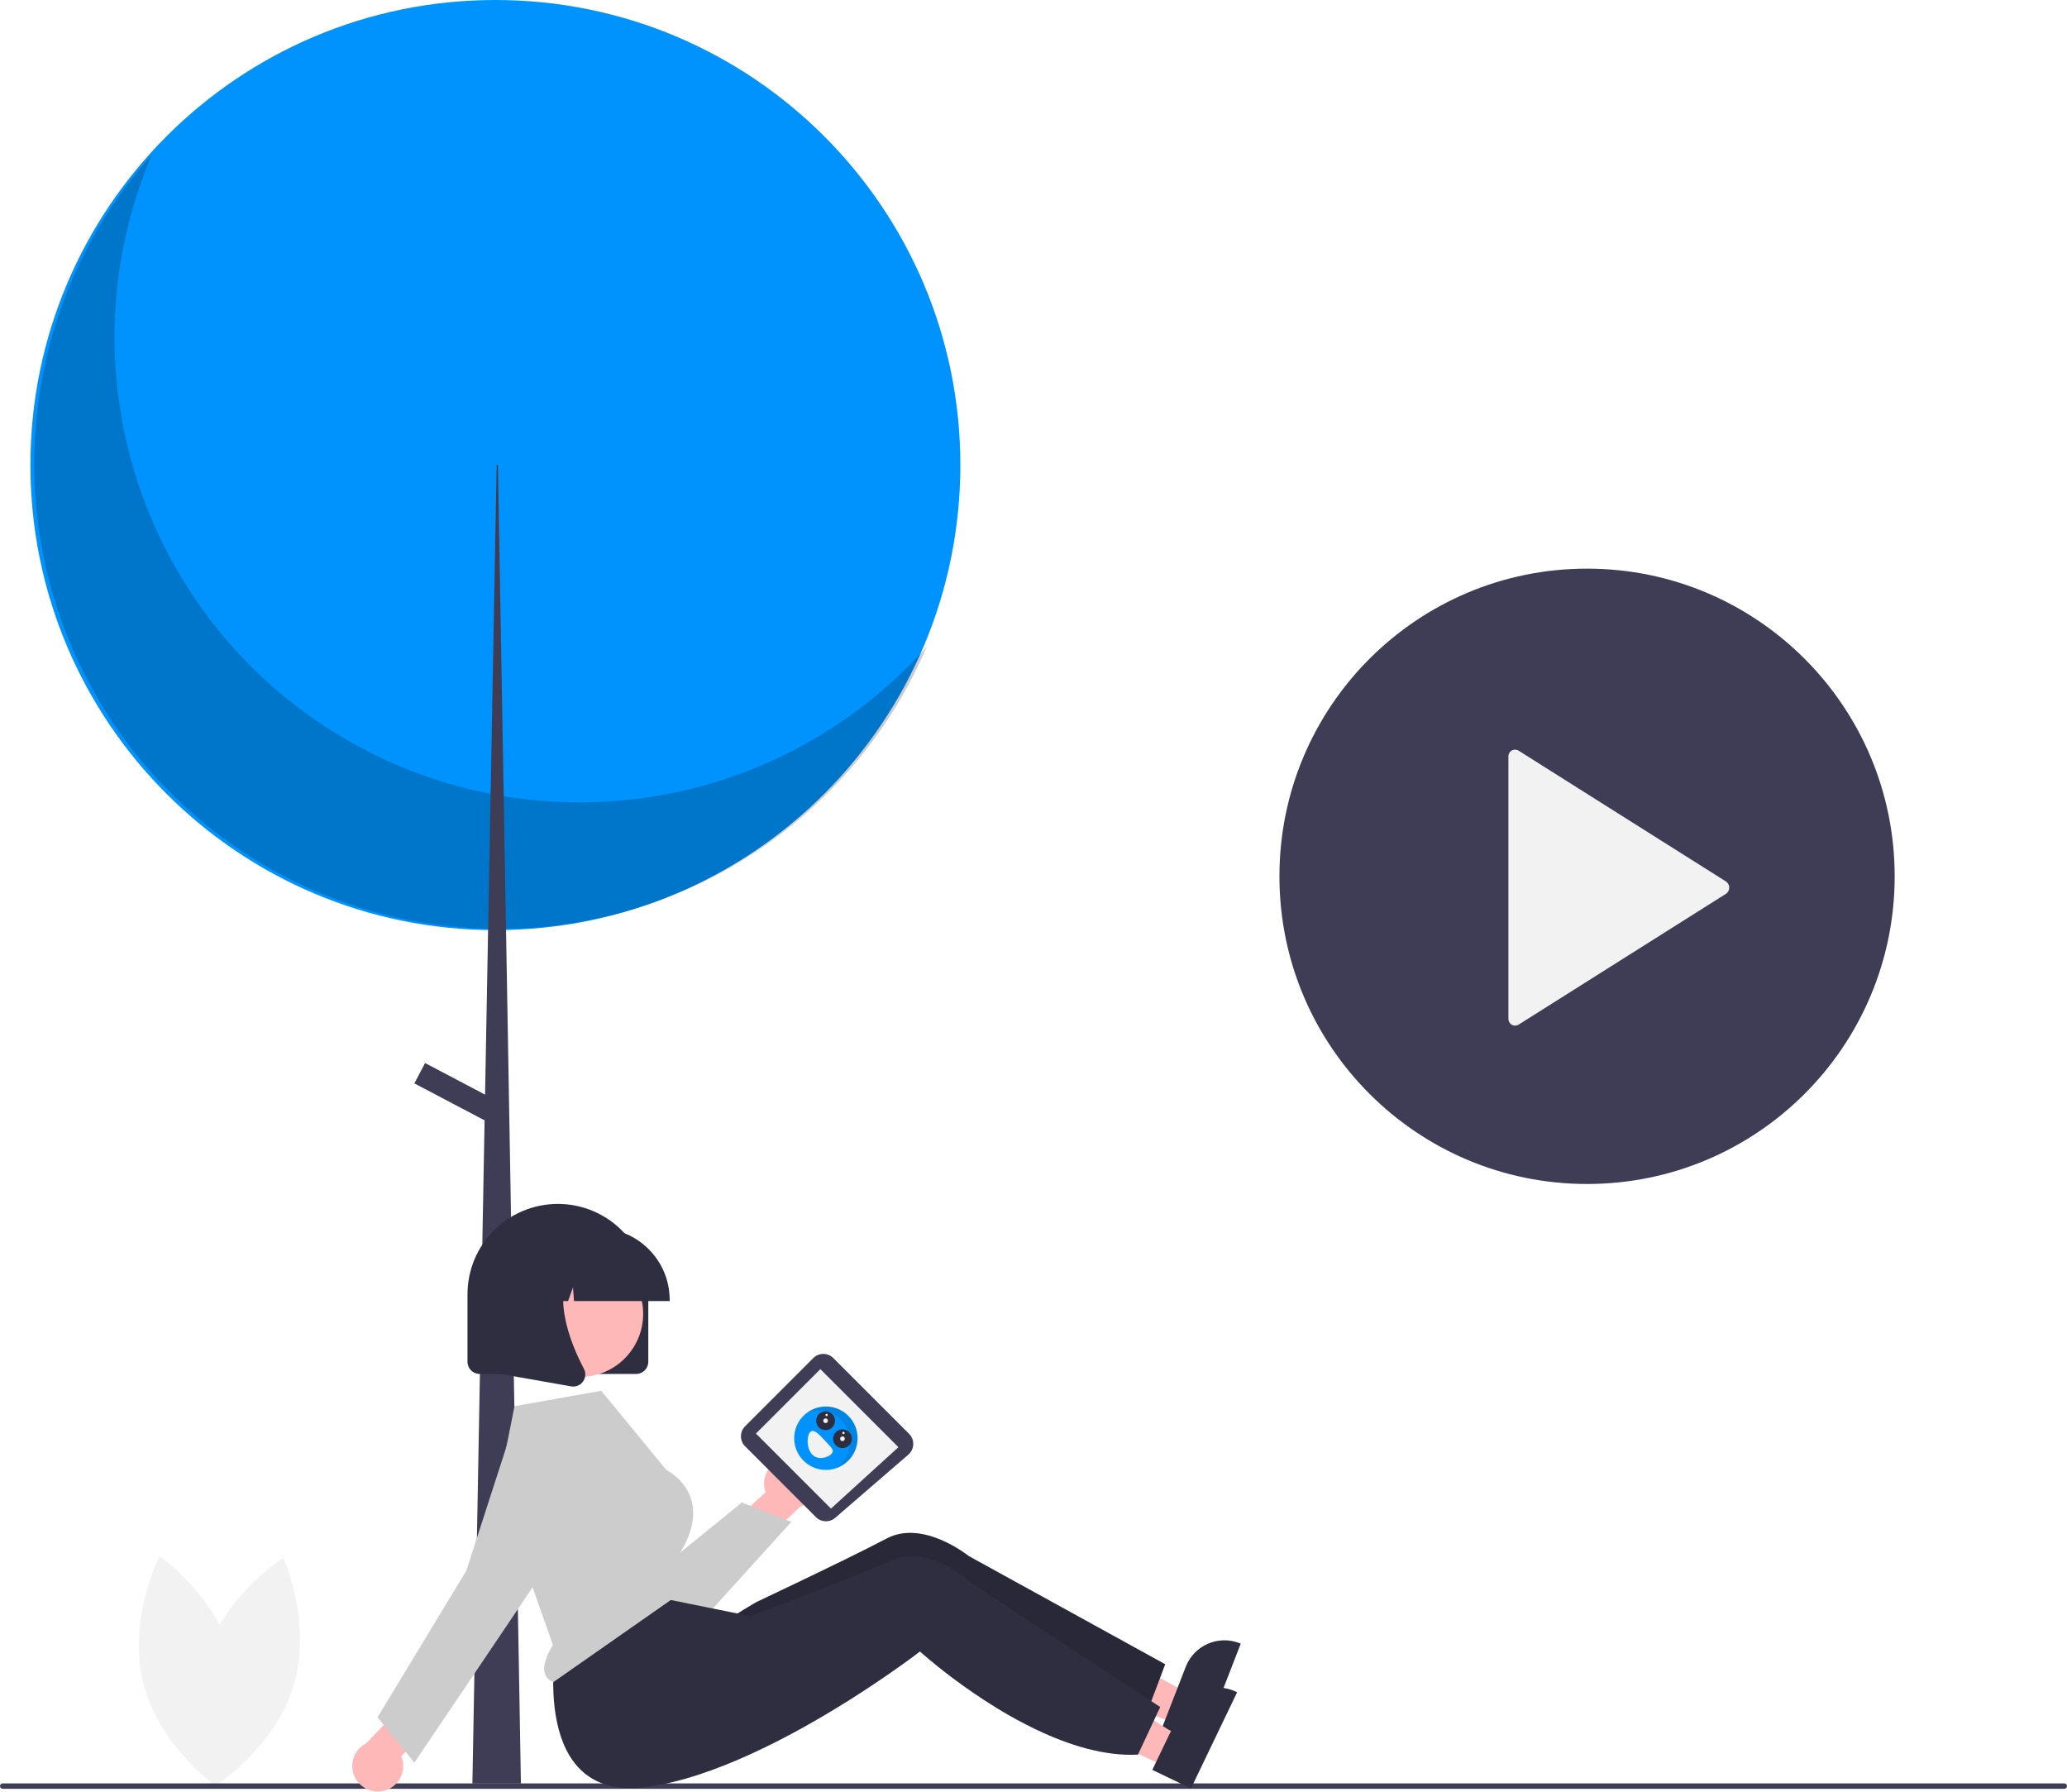
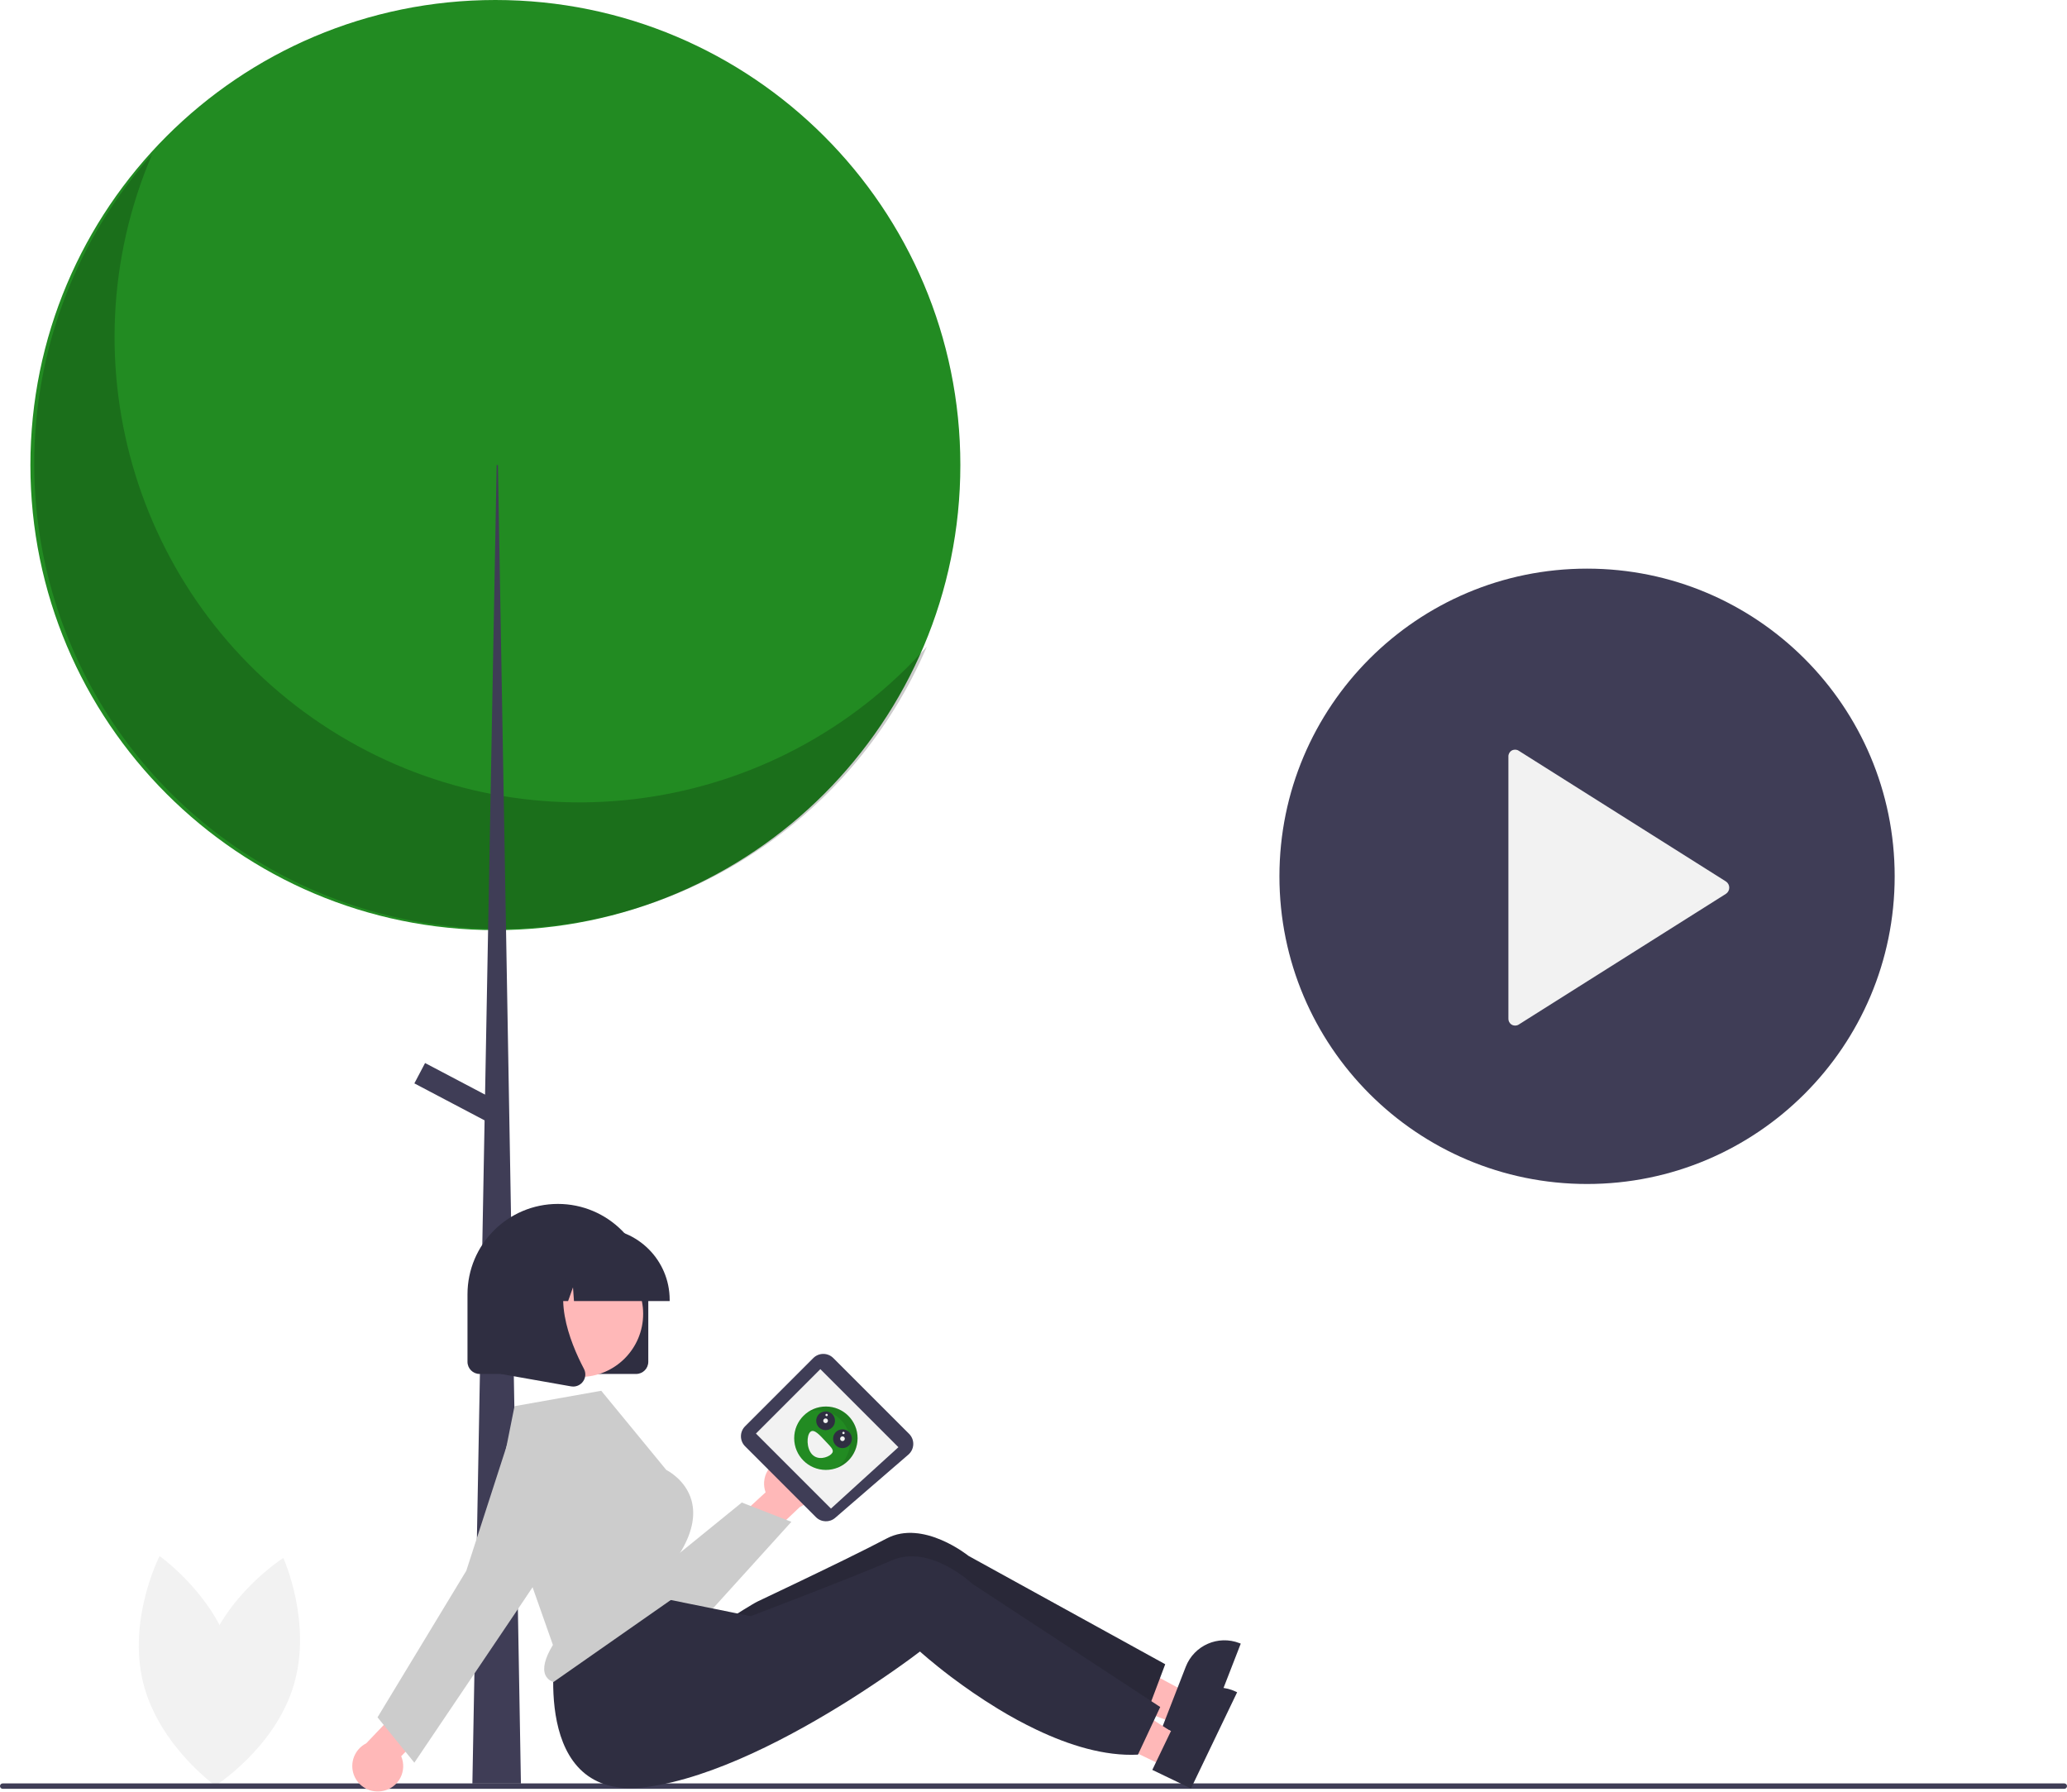
<svg xmlns="http://www.w3.org/2000/svg" data-name="Layer 1" width="766" height="663.78" viewBox="0 0 766 663.78">
  <path d="M292.871,732.648c-6.979,23.313,3.852,47.148,3.852,47.148s22.147-13.963,29.126-37.276-3.852-47.148-3.852-47.148S299.85,709.335,292.871,732.648Z" transform="translate(-217 -118.11)" fill="#f2f2f2" />
  <path d="M303.467,733.279c5.874,23.616-6.068,46.915-6.068,46.915s-21.465-14.99-27.339-38.606,6.068-46.915,6.068-46.915S297.594,709.663,303.467,733.279Z" transform="translate(-217 -118.11)" fill="#f2f2f2" />
  <polygon points="435.535 638.619 439.977 627.192 398.017 604.619 391.461 621.484 435.535 638.619" fill="#ffb8b8" />
  <path d="M676.337,726.92a15.379,15.379,0,0,0-19.915,8.766l-2.997,7.703-4.62,11.89-1.129,2.915,14.806,5.76,14.321-36.849Z" transform="translate(-217 -118.11)" fill="#2f2e41" />
  <path d="M648.806,734.738l-1.932,5.124-4.822,12.788-.116.32c-12.285,1.578-25.752-1.516-38.209-6.323a155.312,155.312,0,0,1-14.624-6.526c-7.044-3.559-13.352-7.316-18.383-10.529-7.576-4.862-12.26-8.513-12.26-8.513s-1.238,1.118-3.477,3.036c-3.002,2.568-7.798,6.578-13.873,11.299q-3.476,2.72-7.465,5.69c-19.601,14.539-44.756-24.256-44.756-24.256s7.075-4.504,8.923-5.379c5.951-2.816,19.932-9.459,31.994-15.363,6.214-3.046,11.912-5.903,15.737-7.932,13.546-7.212,30.384,6.435,30.384,6.435Z" transform="translate(-217 -118.11)" fill="#2f2e41" />
  <path d="M648.806,734.738l-1.932,5.124-4.822,12.788-.116.32c-12.285,1.578-25.752-1.516-38.209-6.323a155.312,155.312,0,0,1-14.624-6.526c-7.044-3.559-13.352-7.316-18.383-10.529-7.576-4.862-12.26-8.513-12.26-8.513s-1.238,1.118-3.477,3.036c-3.002,2.568-7.798,6.578-13.873,11.299q-3.476,2.72-7.465,5.69c-19.601,14.539-44.756-24.256-44.756-24.256s7.075-4.504,8.923-5.379c5.951-2.816,19.932-9.459,31.994-15.363,6.214-3.046,11.912-5.903,15.737-7.932,13.546-7.212,30.384,6.435,30.384,6.435Z" transform="translate(-217 -118.11)" opacity="0.14" />
-   <circle cx="183.579" cy="172.312" r="172.312" fill="#0093fd" />
+   <circle cx="183.579" cy="172.312" r="172.312" fill="forestgreen" />
  <path d="M273.349,175.331A172.325,172.325,0,0,0,560.472,357.701,172.327,172.327,0,1,1,273.349,175.331Z" transform="translate(-217 -118.11)" opacity="0.2" style="isolation:isolate" />
  <polygon points="184.052 172.311 184.526 172.311 193.047 660.843 175.058 660.843 184.052 172.311" fill="#3f3d56" />
  <rect x="382.523" y="507.155" width="8.521" height="32.19" transform="translate(-473.4058 503.6283) rotate(-62.23413)" fill="#3f3d56" />
  <path d="M982,780.898H218a1,1,0,0,1,0-2H982a1,1,0,0,1,0,2Z" transform="translate(-217 -118.11)" fill="#3f3d56" />
  <path d="M452.746,627.187h-58a4.505,4.505,0,0,1-4.5-4.5v-25a33.5,33.5,0,0,1,67,0v25A4.505,4.505,0,0,1,452.746,627.187Z" transform="translate(-217 -118.11)" fill="#2f2e41" />
  <path d="M507.904,658.588a9.377,9.377,0,0,0-7.186,12.454l-15.772,14.506,6.478,11.734,21.985-20.798a9.428,9.428,0,0,0-5.505-17.897Z" transform="translate(-217 -118.11)" fill="#ffb8b8" />
  <path d="M460.448,724.54q-1.069,0-2.14-.092A25.199,25.199,0,0,1,438.01,710.892l-25.267-48.633a13.954,13.954,0,0,1,24.13-13.965l23.311,52.304,31.719-25.772,18.366,7.149-31.016,34.242A25.485,25.485,0,0,1,460.448,724.54Z" transform="translate(-217 -118.11)" fill="#ccc" />
  <path d="M553.913,649.395l-28.102-28.102a5.242,5.242,0,0,0-7.413,0l-25.28,25.28a5.242,5.242,0,0,0,0,7.413l26.256,26.256a5.242,5.242,0,0,0,7.133.26l27.125-23.435a5.242,5.242,0,0,0,.54-7.393Q554.049,649.53,553.913,649.395Z" transform="translate(-217 -118.11)" fill="#3f3d56" />
  <polygon points="332.935 536.213 304.009 507.288 280.138 531.159 307.941 558.961 332.935 536.213" fill="#f2f2f2" />
-   <circle cx="306.06" cy="532.886" r="11.746" fill="#0093fd" />
+   <circle cx="306.06" cy="532.886" r="11.746" fill="forestgreen" />
  <path d="M528.288,661.007a11.746,11.746,0,0,0-11.966-19.632,11.746,11.746,0,1,1,10.66,20.693A11.83,11.83,0,0,0,528.288,661.007Z" transform="translate(-217 -118.11)" opacity="0.1" style="isolation:isolate" />
  <path d="M517.285,648.662c-1.401,1.316-1.475,6.054.664,8.33s5.681,1.229,7.081-.087.13-2.403-2.009-4.679S518.686,647.345,517.285,648.662Z" transform="translate(-217 -118.11)" fill="#f2f2f2" />
  <circle cx="312.209" cy="533.077" r="3.48" fill="#2f2e41" />
  <circle cx="305.953" cy="526.419" r="3.48" fill="#2f2e41" />
  <circle cx="312.209" cy="533.077" r="0.87" fill="#f2f2f2" />
  <circle cx="312.584" cy="530.935" r="0.435" fill="#f2f2f2" />
  <circle cx="306.328" cy="524.277" r="0.435" fill="#f2f2f2" />
  <circle cx="305.953" cy="526.419" r="0.87" fill="#f2f2f2" />
  <polygon points="431.99 654.69 437.297 643.639 397.196 617.909 389.363 634.22 431.99 654.69" fill="#ffb8b8" />
  <path d="M675.012,744.908a15.379,15.379,0,0,0-20.53,7.21l-3.58,7.45-5.52,11.5-1.35,2.82,14.32,6.88,17.11-35.64Z" transform="translate(-217 -118.11)" fill="#2f2e41" />
  <path d="M646.962,750.588l-2.32,4.96-5.79,12.38-.14.31c-12.37.63-25.56-3.49-37.61-9.24a155.312,155.312,0,0,1-14.08-7.63c-6.75-4.09-12.75-8.32-17.52-11.91-7.18-5.43-11.57-9.43-11.57-9.43s-1.32,1.02-3.7,2.76c-3.19,2.33-8.28,5.96-14.7,10.2q-3.675,2.445-7.88,5.1c-20.66,12.99-50.04,28.81-75.03,32.15-43.89,5.87-33.56-52.7-33.56-52.7l34.93-18.14,14.83,3.01,16.51,3.34,5.85,1.19s1.11-.42,3.02-1.15c6.15-2.35,20.6-7.9,33.08-12.86,6.43-2.56,12.33-4.97,16.3-6.7,14.06-6.15,29.8,8.75,29.8,8.75Z" transform="translate(-217 -118.11)" fill="#2f2e41" />
  <path d="M359.145,781.636a9.377,9.377,0,0,0,6.532-12.809l15-15.302-7.076-11.384-20.88,21.907a9.428,9.428,0,0,0,6.423,17.588Z" transform="translate(-217 -118.11)" fill="#ffb8b8" />
  <circle cx="214.958" cy="486.807" r="23.386" fill="#ffb8b8" />
  <path d="M401.533,669.834,421.905,727.59l-.122.202c-2.833,4.684-3.76,8.462-2.678,10.926a4.761,4.761,0,0,0,3.019,2.604l48.209-33.697-1.688-13.505.094-.151c4.66-7.456,6.168-14.208,4.485-20.067-2.184-7.604-9.125-11.056-9.195-11.09l-.168-.132L439.815,633.414,407.673,639.124Z" transform="translate(-217 -118.11)" fill="#ccc" />
  <path d="M370.553,771.209,356.906,754.413l32.899-54.31,15.339-47.413.476.154-.476-.154a19.047,19.047,0,1,1,33.964,16.437l-28.16,42.189Z" transform="translate(-217 -118.11)" fill="#ccc" />
  <path d="M465.171,600.187H429.706l-.364-5.092-1.818,5.092h-5.461l-.721-10.092-3.604,10.092H407.171v-.5a26.53,26.53,0,0,1,26.5-26.5h5a26.53,26.53,0,0,1,26.5,26.5Z" transform="translate(-217 -118.11)" fill="#2f2e41" />
  <path d="M429.415,631.853a4.597,4.597,0,0,1-.796-.07l-25.969-4.582V584.281H431.237l-.708.825c-9.847,11.484-2.428,30.106,2.87,40.185a4.433,4.433,0,0,1-.352,4.707A4.482,4.482,0,0,1,429.415,631.853Z" transform="translate(-217 -118.11)" fill="#2f2e41" />
  <circle cx="588.139" cy="324.689" r="114" fill="#3f3d56" />
  <path d="M775.992,398.488v96.991a2.497,2.497,0,0,0,3.74,2.302l76.883-48.496a2.748,2.748,0,0,0,0-4.571l-76.883-48.496a2.474,2.474,0,0,0-3.74,2.27Z" transform="translate(-217 -118.11)" fill="#f2f2f2" />
</svg>
